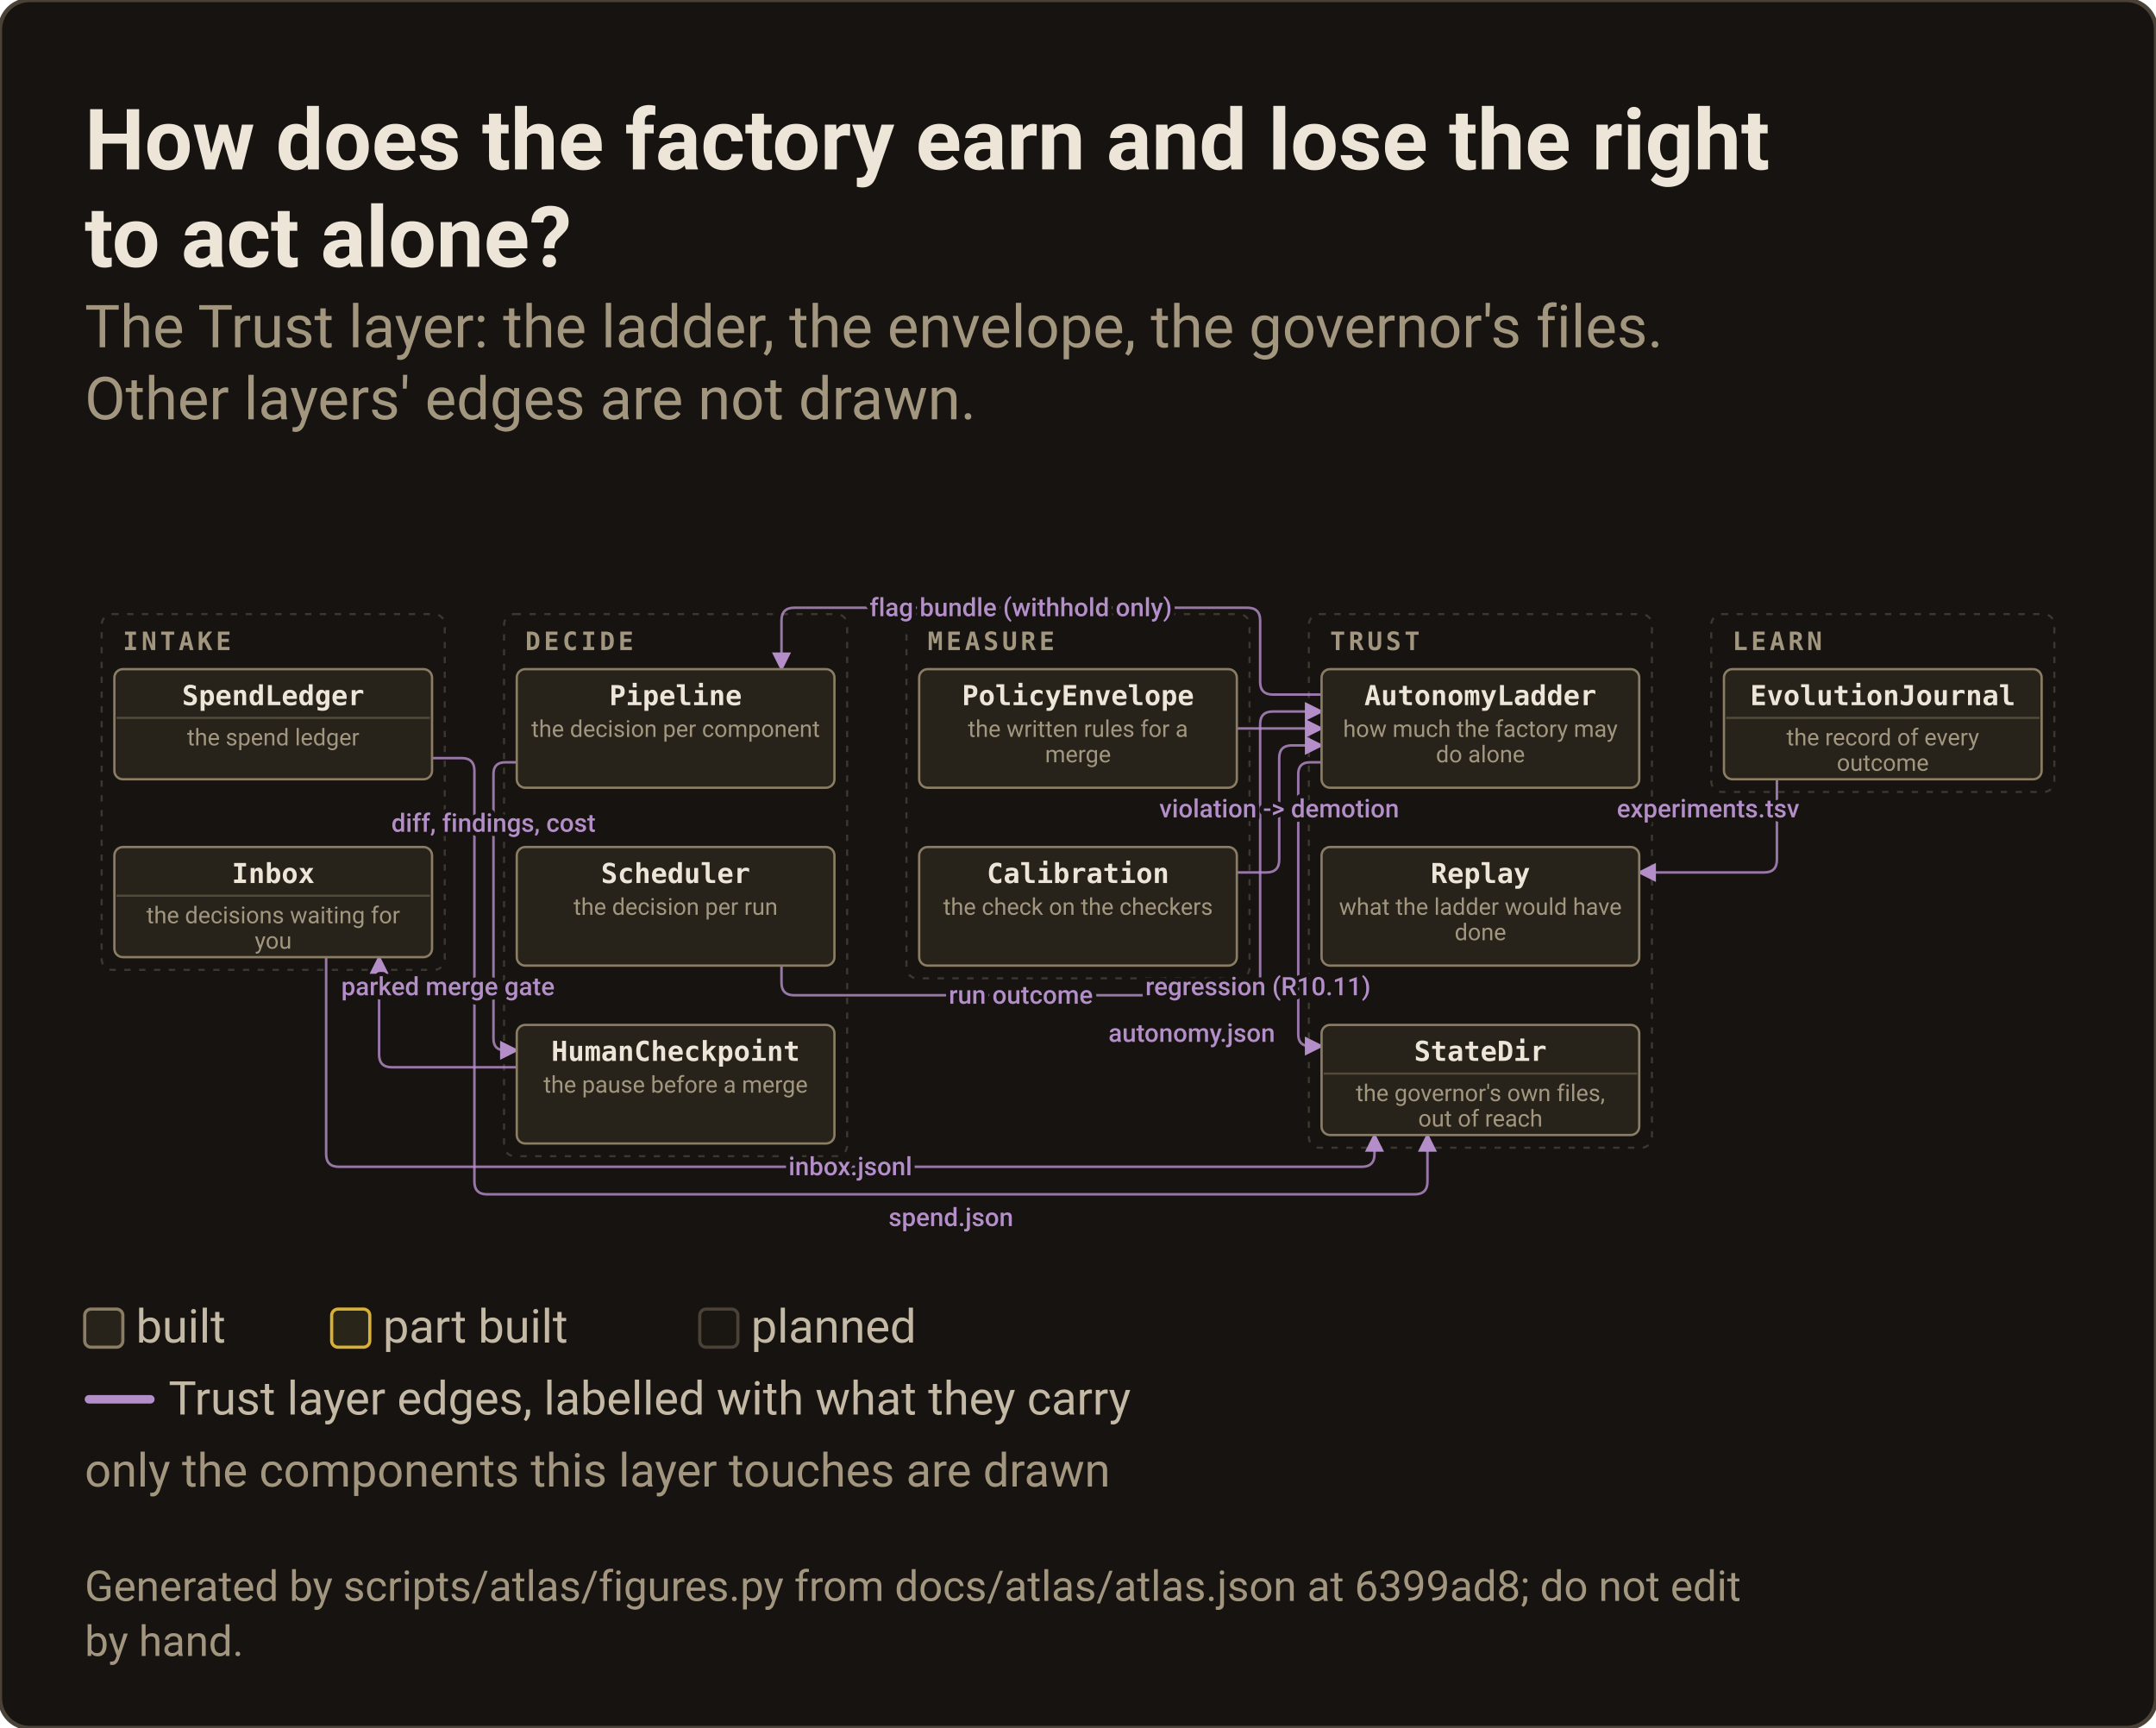
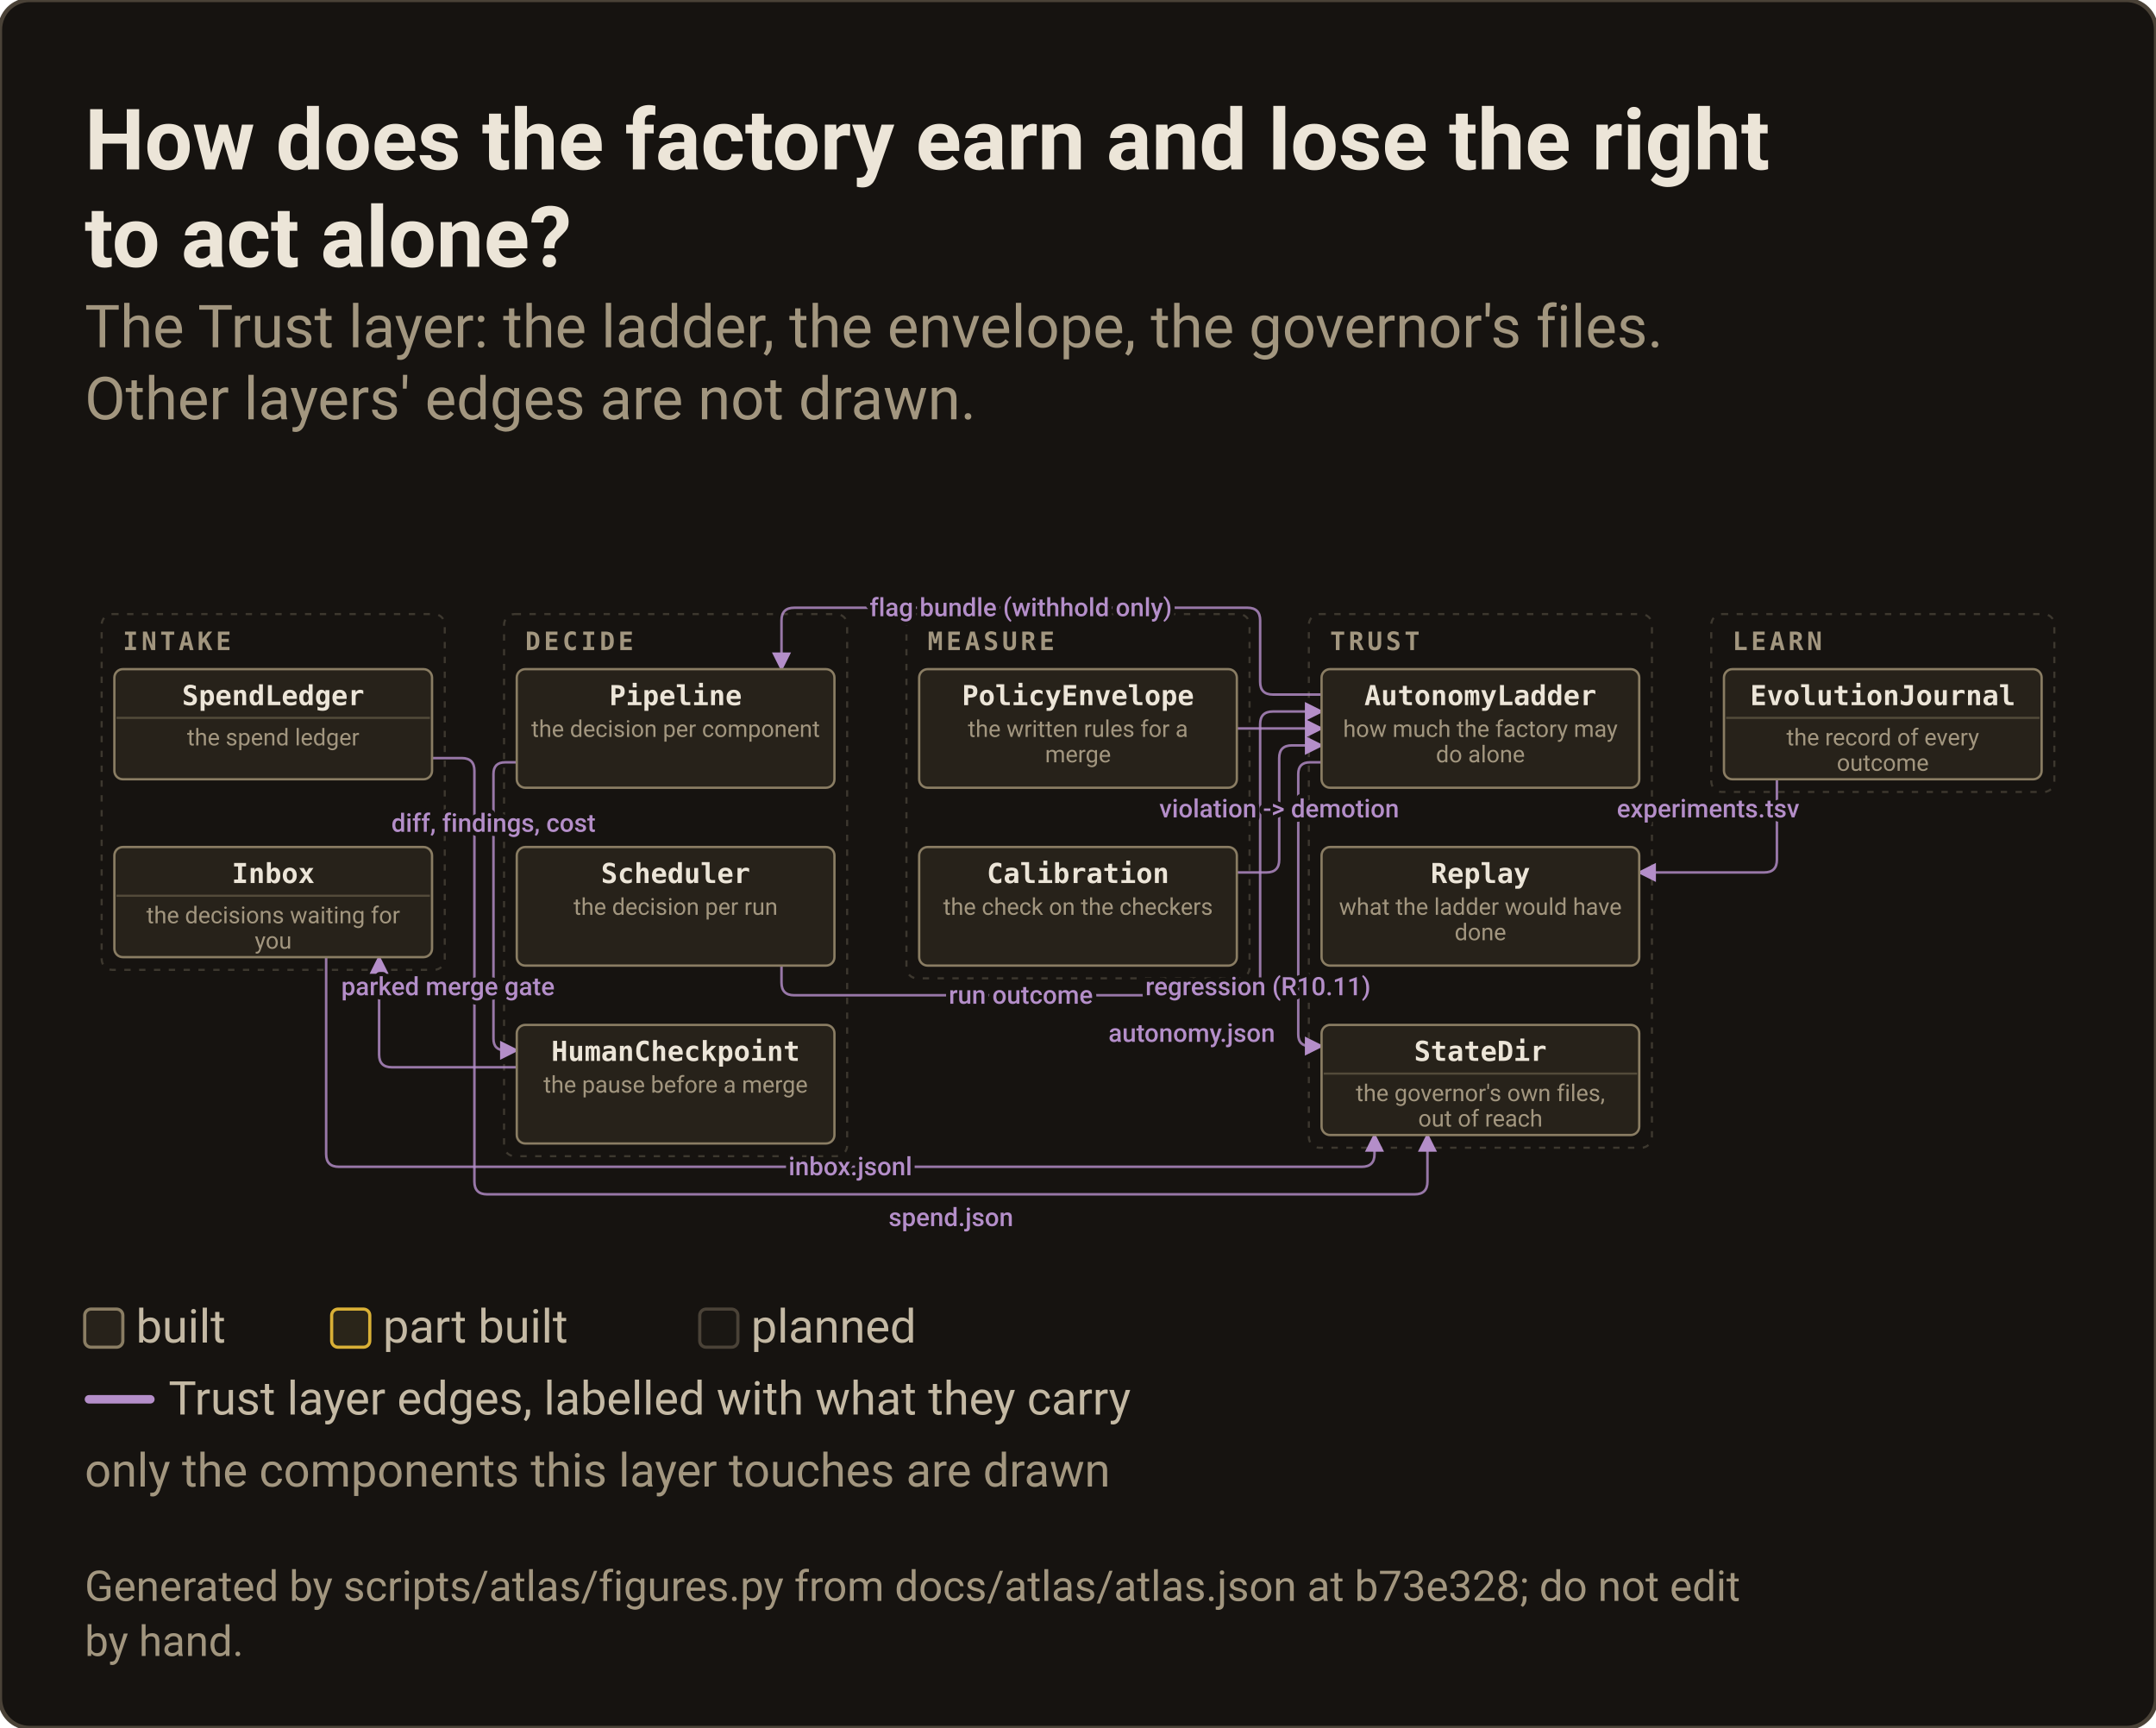
<svg xmlns="http://www.w3.org/2000/svg" width="1018" height="816" viewBox="0 0 1018 816" role="img" aria-label="Trust layer of the kstrl system map">
  <rect x="0" y="0" width="1018" height="816" rx="14" fill="#161310" stroke="#4A4237" stroke-width="2" />
  <text x="40.0" y="80.0" class="c0">How does the factory earn and lose the right</text>
  <text x="40.0" y="126.0" class="c0">to act alone?</text>
  <text x="40.0" y="164.0" class="c1">The Trust layer: the ladder, the envelope, the governor's files.</text>
  <text x="40.0" y="198.0" class="c1">Other layers' edges are not drawn.</text>
  <svg id="map" x="40.0" y="216.0" width="938" height="380" viewBox="0 0 938 380" overflow="visible">
    <defs>
      <marker id="map-m-work" viewBox="0 0 8 8" refX="7" refY="4" markerUnits="userSpaceOnUse" markerWidth="9" markerHeight="9" orient="auto-start-reverse">
        <path d="M0,0 L8,4 L0,8 z" fill="#D9CDB2" />
      </marker>
      <marker id="map-m-measure" viewBox="0 0 8 8" refX="7" refY="4" markerUnits="userSpaceOnUse" markerWidth="9" markerHeight="9" orient="auto-start-reverse">
        <path d="M0,0 L8,4 L0,8 z" fill="#82A7BA" />
      </marker>
      <marker id="map-m-feedback" viewBox="0 0 8 8" refX="7" refY="4" markerUnits="userSpaceOnUse" markerWidth="9" markerHeight="9" orient="auto-start-reverse">
        <path d="M0,0 L8,4 L0,8 z" fill="#E39A86" />
      </marker>
      <marker id="map-m-operator" viewBox="0 0 8 8" refX="7" refY="4" markerUnits="userSpaceOnUse" markerWidth="9" markerHeight="9" orient="auto-start-reverse">
        <path d="M0,0 L8,4 L0,8 z" fill="#DD9BBD" />
      </marker>
      <marker id="map-m-trust" viewBox="0 0 8 8" refX="7" refY="4" markerUnits="userSpaceOnUse" markerWidth="9" markerHeight="9" orient="auto-start-reverse">
        <path d="M0,0 L8,4 L0,8 z" fill="#B48EC9" />
      </marker>
      <marker id="map-m-learn" viewBox="0 0 8 8" refX="7" refY="4" markerUnits="userSpaceOnUse" markerWidth="9" markerHeight="9" orient="auto-start-reverse">
        <path d="M0,0 L8,4 L0,8 z" fill="#86C9A9" />
      </marker>
      <marker id="map-m-record" viewBox="0 0 8 8" refX="7" refY="4" markerUnits="userSpaceOnUse" markerWidth="9" markerHeight="9" orient="auto-start-reverse">
        <path d="M0,0 L8,4 L0,8 z" fill="#B7C27C" />
      </marker>
      <marker id="map-m-change" viewBox="0 0 8 8" refX="7" refY="4" markerUnits="userSpaceOnUse" markerWidth="9" markerHeight="9" orient="auto-start-reverse">
        <path d="M0,0 L8,4 L0,8 z" fill="#E26D5A" />
      </marker>
      <marker id="map-m-reach" viewBox="0 0 8 8" refX="7" refY="4" markerUnits="userSpaceOnUse" markerWidth="9" markerHeight="9" orient="auto-start-reverse">
        <path d="M0,0 L8,4 L0,8 z" fill="#E5A84F" />
      </marker>
    </defs>
    <style>#map .node.quiet{opacity:.42}#map .node.planned{opacity:.5}#map .node.planned.quiet{opacity:.3}#map .node.meas .node__box{stroke:#82A7BA;stroke-width:2.2}#map .node.acts .node__box{stroke:#E5A84F;stroke-width:2.4}#map .node__ring{display:none;fill:none;stroke:#82A7BA;stroke-width:1.6}#map .node.meas .node__ring{display:inline}#map .flow.planned{opacity:.35}#map .flowlbl.planned{opacity:.5}#map .flow.off,#map .flowlbl.off{display:none}#map .flow.hot{opacity:1;stroke-opacity:1;stroke-width:2.6}#map .flowlbl.hot{opacity:1}</style>
    <rect x="8.0" y="74.0" width="162.0" height="168.0" rx="5" fill="none" stroke="#A2967F" stroke-opacity=".28" stroke-width="1" stroke-dasharray="3 4" />
    <text x="18.0" y="91.0" class="t1">INTAKE</text>
    <rect x="198.0" y="74.0" width="162.0" height="256.0" rx="5" fill="none" stroke="#A2967F" stroke-opacity=".28" stroke-width="1" stroke-dasharray="3 4" />
    <text x="208.0" y="91.0" class="t1">DECIDE</text>
    <rect x="388.0" y="74.0" width="162.0" height="172.0" rx="5" fill="none" stroke="#A2967F" stroke-opacity=".28" stroke-width="1" stroke-dasharray="3 4" />
    <text x="398.0" y="91.0" class="t1">MEASURE</text>
    <rect x="578.0" y="74.0" width="162.0" height="252.0" rx="5" fill="none" stroke="#A2967F" stroke-opacity=".28" stroke-width="1" stroke-dasharray="3 4" />
    <text x="588.0" y="91.0" class="t1">TRUST</text>
    <rect x="768.0" y="74.0" width="162.0" height="84.0" rx="5" fill="none" stroke="#A2967F" stroke-opacity=".28" stroke-width="1" stroke-dasharray="3 4" />
    <text x="778.0" y="91.0" class="t1">LEARN</text>
    <g data-layer="flow">
      <path id="map-f44" class="flow trust" data-edge="44" data-from="Pipeline" data-to="HumanCheckpoint" data-art="diff, findings, cost" data-kind="trust" data-layer="trust" d="M 204.0 144.0 L 198.5 144.0 Q 193.0 144.0 193.0 149.5 L 193.0 274.5 Q 193.0 280.0 198.5 280.0 L 204.0 280.0" fill="none" stroke="#B48EC9" stroke-opacity="0.82" stroke-width="1.2" stroke-linecap="round" marker-end="url(#map-m-trust)" />
      <path id="map-f46" class="flow trust" data-edge="46" data-from="HumanCheckpoint" data-to="Inbox" data-art="parked merge gate" data-kind="trust" data-layer="trust" d="M 204.0 288.0 L 145.0 288.0 Q 139.0 288.0 139.0 282.0 L 139.0 236.0" fill="none" stroke="#B48EC9" stroke-opacity="0.82" stroke-width="1.2" stroke-linecap="round" marker-end="url(#map-m-trust)" />
      <path id="map-f48" class="flow trust" data-edge="48" data-from="Scheduler" data-to="AutonomyLadder" data-art="run outcome" data-kind="trust" data-layer="trust" d="M 329.0 240.0 L 329.0 248.0 Q 329.0 254.0 335.0 254.0 L 549.0 254.0 Q 555.0 254.0 555.0 248.0 L 555.0 126.0 Q 555.0 120.0 561.0 120.0 L 584.0 120.0" fill="none" stroke="#B48EC9" stroke-opacity="0.82" stroke-width="1.2" stroke-linecap="round" marker-end="url(#map-m-trust)" />
      <path id="map-f49" class="flow trust" data-edge="49" data-from="AutonomyLadder" data-to="Pipeline" data-art="flag bundle (withhold only)" data-kind="trust" data-layer="trust" d="M 584.0 112.0 L 561.0 112.0 Q 555.0 112.0 555.0 106.0 L 555.0 77.0 Q 555.0 71.0 549.0 71.0 L 335.0 71.0 Q 329.0 71.0 329.0 77.0 L 329.0 100.0" fill="none" stroke="#B48EC9" stroke-opacity="0.82" stroke-width="1.2" stroke-linecap="round" marker-end="url(#map-m-trust)" />
      <path id="map-f50" class="flow trust" data-edge="50" data-from="PolicyEnvelope" data-to="AutonomyLadder" data-art="violation -&gt; demotion" data-kind="trust" data-layer="trust" d="M 544.0 128.0 L 584.0 128.0" fill="none" stroke="#B48EC9" stroke-opacity="0.82" stroke-width="1.2" stroke-linecap="round" marker-end="url(#map-m-trust)" />
      <path id="map-f51" class="flow trust" data-edge="51" data-from="Calibration" data-to="AutonomyLadder" data-art="regression (R10.11)" data-kind="trust" data-layer="trust" d="M 544.0 196.0 L 558.0 196.0 Q 564.0 196.0 564.0 190.0 L 564.0 142.0 Q 564.0 136.0 570.0 136.0 L 584.0 136.0" fill="none" stroke="#B48EC9" stroke-opacity="0.82" stroke-width="1.2" stroke-linecap="round" marker-end="url(#map-m-trust)" />
      <path id="map-f52" class="flow trust" data-edge="52" data-from="AutonomyLadder" data-to="StateDir" data-art="autonomy.json" data-kind="trust" data-layer="trust" d="M 584.0 144.0 L 578.5 144.0 Q 573.0 144.0 573.0 149.5 L 573.0 272.5 Q 573.0 278.0 578.5 278.0 L 584.0 278.0" fill="none" stroke="#B48EC9" stroke-opacity="0.82" stroke-width="1.2" stroke-linecap="round" marker-end="url(#map-m-trust)" />
      <path id="map-f53" class="flow trust" data-edge="53" data-from="SpendLedger" data-to="StateDir" data-art="spend.json" data-kind="trust" data-layer="trust" d="M 164.0 142.0 L 178.0 142.0 Q 184.0 142.0 184.0 148.0 L 184.0 342.0 Q 184.0 348.0 190.0 348.0 L 628.0 348.0 Q 634.0 348.0 634.0 342.0 L 634.0 320.0" fill="none" stroke="#B48EC9" stroke-opacity="0.82" stroke-width="1.2" stroke-linecap="round" marker-end="url(#map-m-trust)" />
      <path id="map-f54" class="flow trust" data-edge="54" data-from="Inbox" data-to="StateDir" data-art="inbox.jsonl" data-kind="trust" data-layer="trust" d="M 114.0 236.0 L 114.0 329.0 Q 114.0 335.0 120.0 335.0 L 603.0 335.0 Q 609.0 335.0 609.0 329.0 L 609.0 320.0" fill="none" stroke="#B48EC9" stroke-opacity="0.82" stroke-width="1.2" stroke-linecap="round" marker-end="url(#map-m-trust)" />
      <path id="map-f57" class="flow trust" data-edge="57" data-from="EvolutionJournal" data-to="Replay" data-art="experiments.tsv" data-kind="trust" data-layer="trust" d="M 799.0 152.0 L 799.0 190.0 Q 799.0 196.0 793.0 196.0 L 734.0 196.0" fill="none" stroke="#B48EC9" stroke-opacity="0.82" stroke-width="1.2" stroke-linecap="round" marker-end="url(#map-m-trust)" />
    </g>
    <g class="node built" data-id="SpendLedger" data-kind="store" data-state="built" data-region="intake" role="button" tabindex="0" aria-label="SpendLedger, the spend ledger, built">
      <rect class="node__box" x="14.0" y="100.0" width="150.0" height="52.0" rx="4.0" fill="#27221A" stroke="#8A7D63" stroke-width="1.1" />
      <rect class="node__ring" x="17.0" y="103.0" width="144.0" height="46.0" rx="3.0" />
      <text x="89.0" y="117.0" class="t2">SpendLedger</text>
      <line x1="15.0" y1="123.0" x2="163.0" y2="123.0" stroke="#8A7D63" stroke-opacity=".45" stroke-width="1" />
      <g data-layer="job">
        <text x="89.0" y="136.0" class="t3">the spend ledger</text>
      </g>
    </g>
    <g class="node built" data-id="Inbox" data-kind="store" data-state="built" data-region="intake" role="button" tabindex="0" aria-label="Inbox, the decisions waiting for you, built">
      <rect class="node__box" x="14.0" y="184.0" width="150.0" height="52.0" rx="4.0" fill="#27221A" stroke="#8A7D63" stroke-width="1.1" />
      <rect class="node__ring" x="17.0" y="187.0" width="144.0" height="46.0" rx="3.0" />
      <text x="89.0" y="201.0" class="t2">Inbox</text>
      <line x1="15.0" y1="207.0" x2="163.0" y2="207.0" stroke="#8A7D63" stroke-opacity=".45" stroke-width="1" />
      <g data-layer="job">
        <text x="89.0" y="220.0" class="t3">the decisions waiting for</text>
        <text x="89.0" y="232.0" class="t3">you</text>
      </g>
    </g>
    <g class="node built" data-id="PolicyEnvelope" data-kind="component" data-state="built" data-region="measure" role="button" tabindex="0" aria-label="PolicyEnvelope, the written rules for a merge, built">
      <rect class="node__box" x="394.0" y="100.0" width="150.0" height="56.0" rx="4.0" fill="#27221A" stroke="#8A7D63" stroke-width="1.1" />
      <rect class="node__ring" x="397.0" y="103.0" width="144.0" height="50.0" rx="3.0" />
      <text x="469.0" y="117.0" class="t2">PolicyEnvelope</text>
      <g data-layer="job">
        <text x="469.0" y="132.0" class="t3">the written rules for a</text>
        <text x="469.0" y="144.0" class="t3">merge</text>
      </g>
    </g>
    <g class="node built" data-id="Calibration" data-kind="component" data-state="built" data-region="measure" role="button" tabindex="0" aria-label="Calibration, the check on the checkers, built">
      <rect class="node__box" x="394.0" y="184.0" width="150.0" height="56.0" rx="4.0" fill="#27221A" stroke="#8A7D63" stroke-width="1.1" />
      <rect class="node__ring" x="397.0" y="187.0" width="144.0" height="50.0" rx="3.0" />
      <text x="469.0" y="201.0" class="t2">Calibration</text>
      <g data-layer="job">
        <text x="469.0" y="216.0" class="t3">the check on the checkers</text>
      </g>
    </g>
    <g class="node built" data-id="Pipeline" data-kind="component" data-state="built" data-region="decide" role="button" tabindex="0" aria-label="Pipeline, the decision per component, built">
      <rect class="node__box" x="204.0" y="100.0" width="150.0" height="56.0" rx="4.0" fill="#27221A" stroke="#8A7D63" stroke-width="1.1" />
      <rect class="node__ring" x="207.0" y="103.0" width="144.0" height="50.0" rx="3.0" />
      <text x="279.0" y="117.0" class="t2">Pipeline</text>
      <g data-layer="job">
        <text x="279.0" y="132.0" class="t3">the decision per component</text>
      </g>
    </g>
    <g class="node built" data-id="Scheduler" data-kind="component" data-state="built" data-region="decide" role="button" tabindex="0" aria-label="Scheduler, the decision per run, built">
      <rect class="node__box" x="204.0" y="184.0" width="150.0" height="56.0" rx="4.0" fill="#27221A" stroke="#8A7D63" stroke-width="1.1" />
      <rect class="node__ring" x="207.0" y="187.0" width="144.0" height="50.0" rx="3.0" />
      <text x="279.0" y="201.0" class="t2">Scheduler</text>
      <g data-layer="job">
        <text x="279.0" y="216.0" class="t3">the decision per run</text>
      </g>
    </g>
    <g class="node built" data-id="HumanCheckpoint" data-kind="component" data-state="built" data-region="decide" role="button" tabindex="0" aria-label="HumanCheckpoint, the pause before a merge, built">
      <rect class="node__box" x="204.0" y="268.0" width="150.0" height="56.0" rx="4.0" fill="#27221A" stroke="#8A7D63" stroke-width="1.1" />
      <rect class="node__ring" x="207.0" y="271.0" width="144.0" height="50.0" rx="3.0" />
      <text x="279.0" y="285.0" class="t2">HumanCheckpoint</text>
      <g data-layer="job">
        <text x="279.0" y="300.0" class="t3">the pause before a merge</text>
      </g>
    </g>
    <g class="node built" data-id="AutonomyLadder" data-kind="component" data-state="built" data-region="trust" role="button" tabindex="0" aria-label="AutonomyLadder, how much the factory may do alone, built">
      <rect class="node__box" x="584.0" y="100.0" width="150.0" height="56.0" rx="4.0" fill="#27221A" stroke="#8A7D63" stroke-width="1.1" />
      <rect class="node__ring" x="587.0" y="103.0" width="144.0" height="50.0" rx="3.0" />
      <text x="659.0" y="117.0" class="t2">AutonomyLadder</text>
      <g data-layer="job">
        <text x="659.0" y="132.0" class="t3">how much the factory may</text>
        <text x="659.0" y="144.0" class="t3">do alone</text>
      </g>
    </g>
    <g class="node built" data-id="Replay" data-kind="component" data-state="built" data-region="trust" role="button" tabindex="0" aria-label="Replay, what the ladder would have done, built">
      <rect class="node__box" x="584.0" y="184.0" width="150.0" height="56.0" rx="4.0" fill="#27221A" stroke="#8A7D63" stroke-width="1.1" />
      <rect class="node__ring" x="587.0" y="187.0" width="144.0" height="50.0" rx="3.0" />
      <text x="659.0" y="201.0" class="t2">Replay</text>
      <g data-layer="job">
        <text x="659.0" y="216.0" class="t3">what the ladder would have</text>
        <text x="659.0" y="228.0" class="t3">done</text>
      </g>
    </g>
    <g class="node built" data-id="StateDir" data-kind="store" data-state="built" data-region="trust" role="button" tabindex="0" aria-label="StateDir, the governor's own files, out of reach, built">
      <rect class="node__box" x="584.0" y="268.0" width="150.0" height="52.0" rx="4.0" fill="#27221A" stroke="#8A7D63" stroke-width="1.1" />
      <rect class="node__ring" x="587.0" y="271.0" width="144.0" height="46.0" rx="3.0" />
      <text x="659.0" y="285.0" class="t2">StateDir</text>
      <line x1="585.0" y1="291.0" x2="733.0" y2="291.0" stroke="#8A7D63" stroke-opacity=".45" stroke-width="1" />
      <g data-layer="job">
        <text x="659.0" y="304.0" class="t3">the governor's own files,</text>
        <text x="659.0" y="316.0" class="t3">out of reach</text>
      </g>
    </g>
    <g class="node built" data-id="EvolutionJournal" data-kind="store" data-state="built" data-region="learn" role="button" tabindex="0" aria-label="EvolutionJournal, the record of every outcome, built">
      <rect class="node__box" x="774.0" y="100.0" width="150.0" height="52.0" rx="4.0" fill="#27221A" stroke="#8A7D63" stroke-width="1.1" />
      <rect class="node__ring" x="777.0" y="103.0" width="144.0" height="46.0" rx="3.0" />
      <text x="849.0" y="117.0" class="t2">EvolutionJournal</text>
      <line x1="775.0" y1="123.0" x2="923.0" y2="123.0" stroke="#8A7D63" stroke-opacity=".45" stroke-width="1" />
      <g data-layer="job">
        <text x="849.0" y="136.0" class="t3">the record of every</text>
        <text x="849.0" y="148.0" class="t3">outcome</text>
      </g>
    </g>
    <g data-layer="flow">
      <g class="flowlbl trust" data-edge="44" data-from="Pipeline" data-to="HumanCheckpoint" data-layer="trust">
        <text x="193.0" y="176.8" class="t0">diff, findings, cost</text>
      </g>
      <g class="flowlbl trust" data-edge="46" data-from="HumanCheckpoint" data-to="Inbox" data-layer="trust">
        <text x="171.5" y="254.0" class="t0">parked merge gate</text>
      </g>
      <g class="flowlbl trust" data-edge="48" data-from="Scheduler" data-to="AutonomyLadder" data-layer="trust">
        <text x="442.0" y="258.0" class="t0">run outcome</text>
      </g>
      <g class="flowlbl trust" data-edge="49" data-from="AutonomyLadder" data-to="Pipeline" data-layer="trust">
        <text x="442.0" y="75.0" class="t0">flag bundle (withhold only)</text>
      </g>
      <g class="flowlbl trust" data-edge="50" data-from="PolicyEnvelope" data-to="AutonomyLadder" data-layer="trust">
        <text x="564.0" y="170.0" class="t0">violation -&gt; demotion</text>
      </g>
      <g class="flowlbl trust" data-edge="51" data-from="Calibration" data-to="AutonomyLadder" data-layer="trust">
        <text x="554.0" y="254.0" class="t0">regression (R10.11)</text>
      </g>
      <g class="flowlbl trust" data-edge="52" data-from="AutonomyLadder" data-to="StateDir" data-layer="trust">
        <text x="522.7" y="276.0" class="t0">autonomy.json</text>
      </g>
      <g class="flowlbl trust" data-edge="53" data-from="SpendLedger" data-to="StateDir" data-layer="trust">
        <text x="409.0" y="363.0" class="t0">spend.json</text>
      </g>
      <g class="flowlbl trust" data-edge="54" data-from="Inbox" data-to="StateDir" data-layer="trust">
        <text x="361.5" y="339.0" class="t0">inbox.jsonl</text>
      </g>
      <g class="flowlbl trust" data-edge="57" data-from="EvolutionJournal" data-to="Replay" data-layer="trust">
        <text x="766.5" y="170.0" class="t0">experiments.tsv</text>
      </g>
    </g>
    <style>#map .t0{font-family:ui-sans-serif,system-ui,-apple-system,"SF Pro Text","Segoe UI",Roboto,"Helvetica Neue",Arial,sans-serif;font-size:12.0px;font-weight:500;fill:#B48EC9;text-anchor:middle;paint-order:stroke;stroke:#161310;stroke-width:4;stroke-linejoin:round}#map .t1{font-family:ui-monospace,"SF Mono",SFMono-Regular,"JetBrains Mono",Menlo,Consolas,monospace;font-size:12.0px;font-weight:600;fill:#A2967F;text-anchor:start;letter-spacing:.13em}#map .t2{font-family:ui-monospace,"SF Mono",SFMono-Regular,"JetBrains Mono",Menlo,Consolas,monospace;font-size:13.0px;font-weight:600;fill:#ECE5D8;text-anchor:middle}#map .t3{font-family:ui-sans-serif,system-ui,-apple-system,"SF Pro Text","Segoe UI",Roboto,"Helvetica Neue",Arial,sans-serif;font-size:11.0px;font-weight:400;fill:#A2967F;text-anchor:middle}</style>
  </svg>
  <rect x="40.0" y="618.2" width="18" height="18" rx="3" fill="#27221A" stroke="#8A7D63" stroke-width="1.5" />
  <text x="64.2" y="634.0" class="c2">built</text>
  <rect x="156.6" y="618.2" width="18" height="18" rx="3" fill="#2A2519" stroke="#D9B036" stroke-width="1.5" />
  <text x="180.8" y="634.0" class="c2">part built</text>
  <rect x="330.4" y="618.2" width="18" height="18" rx="3" fill="#1A1713" stroke="#4A4237" stroke-width="1.5" />
  <text x="354.6" y="634.0" class="c2">planned</text>
  <rect x="40.0" y="658.8" width="33" height="4" rx="2" fill="#B48EC9" />
  <text x="79.6" y="668.0" class="c2">Trust layer edges, labelled with what they carry</text>
  <text x="40.0" y="702.0" class="c3">only the components this layer touches are drawn</text>
-   <text x="40.0" y="756.0" class="c4">Generated by scripts/atlas/figures.py from docs/atlas/atlas.json at 6399ad8; do not edit</text>
+   <text x="40.0" y="756.0" class="c4">Generated by scripts/atlas/figures.py from docs/atlas/atlas.json at b73e328; do not edit</text>
  <text x="40.0" y="782.0" class="c4">by hand.</text>
  <style>.c0{font-family:ui-sans-serif,system-ui,-apple-system,"SF Pro Text","Segoe UI",Roboto,"Helvetica Neue",Arial,sans-serif;font-size:40.0px;font-weight:600;fill:#ECE5D8;text-anchor:start}.c1{font-family:ui-sans-serif,system-ui,-apple-system,"SF Pro Text","Segoe UI",Roboto,"Helvetica Neue",Arial,sans-serif;font-size:28.0px;font-weight:400;fill:#A2967F;text-anchor:start}.c2{font-family:ui-sans-serif,system-ui,-apple-system,"SF Pro Text","Segoe UI",Roboto,"Helvetica Neue",Arial,sans-serif;font-size:22.0px;font-weight:400;fill:#C4B9A4;text-anchor:start}.c3{font-family:ui-sans-serif,system-ui,-apple-system,"SF Pro Text","Segoe UI",Roboto,"Helvetica Neue",Arial,sans-serif;font-size:22.0px;font-weight:400;fill:#A2967F;text-anchor:start}.c4{font-family:ui-sans-serif,system-ui,-apple-system,"SF Pro Text","Segoe UI",Roboto,"Helvetica Neue",Arial,sans-serif;font-size:20.0px;font-weight:400;fill:#A2967F;text-anchor:start}</style>
</svg>
